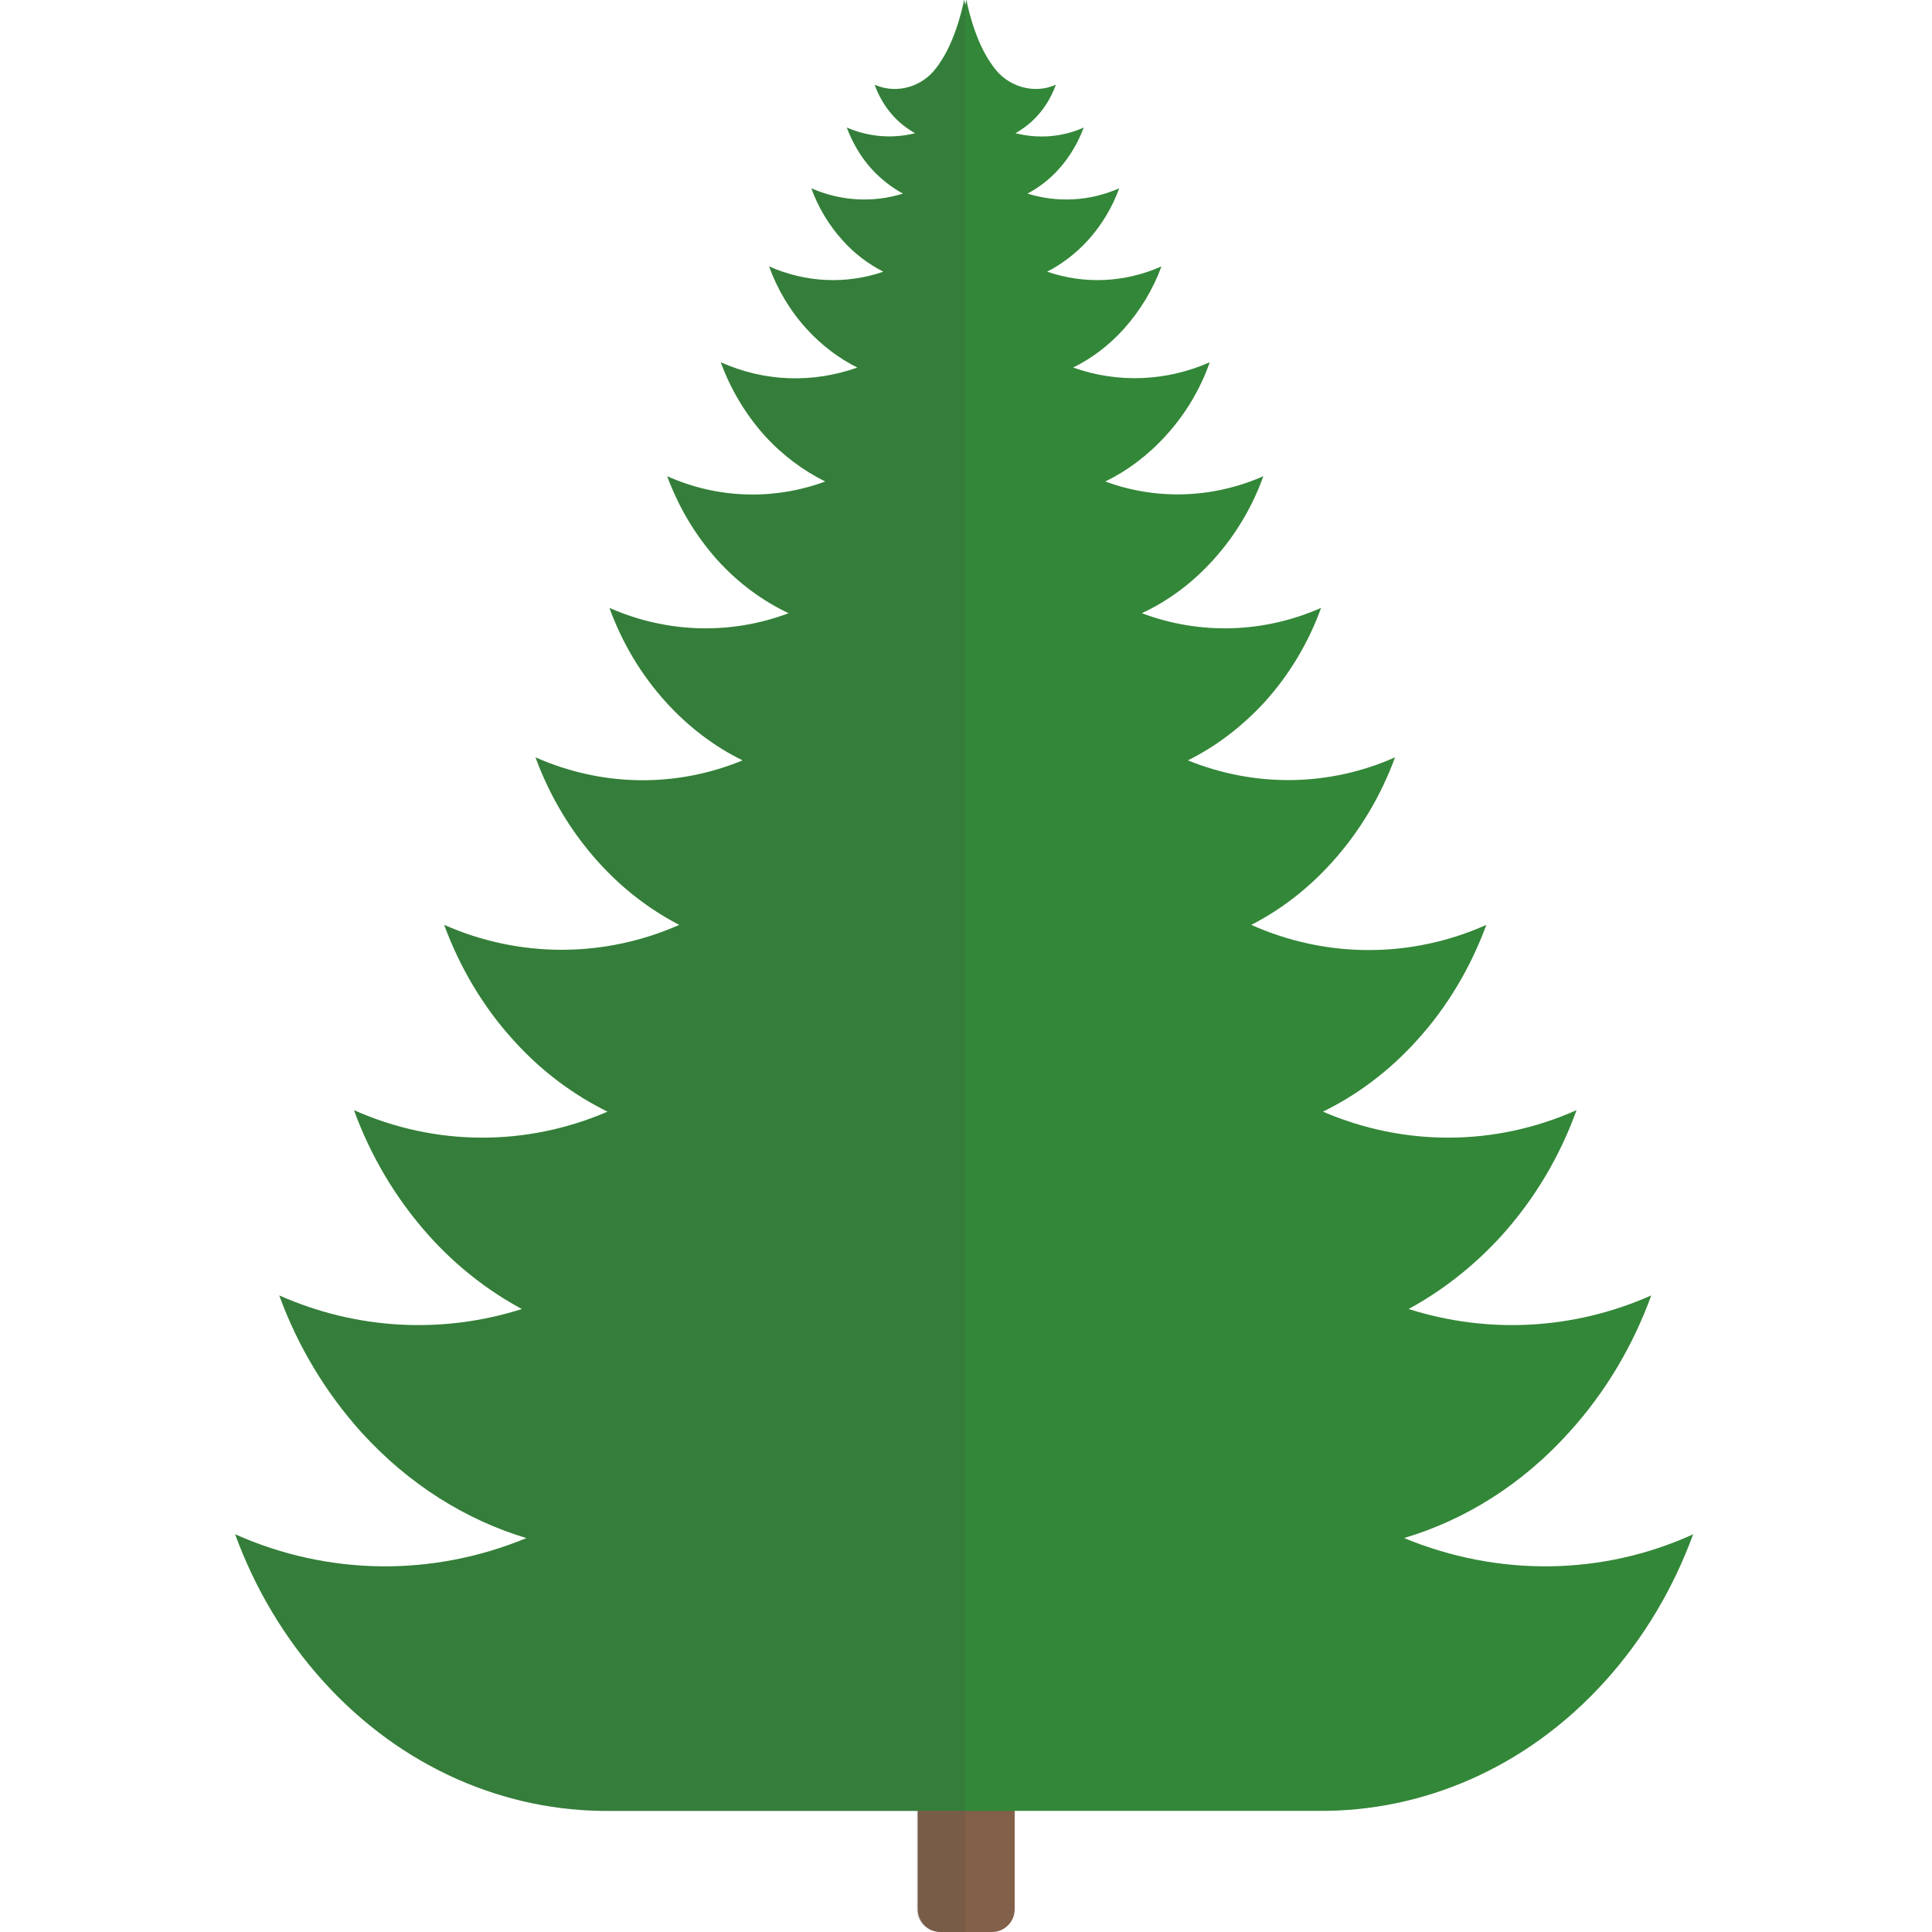
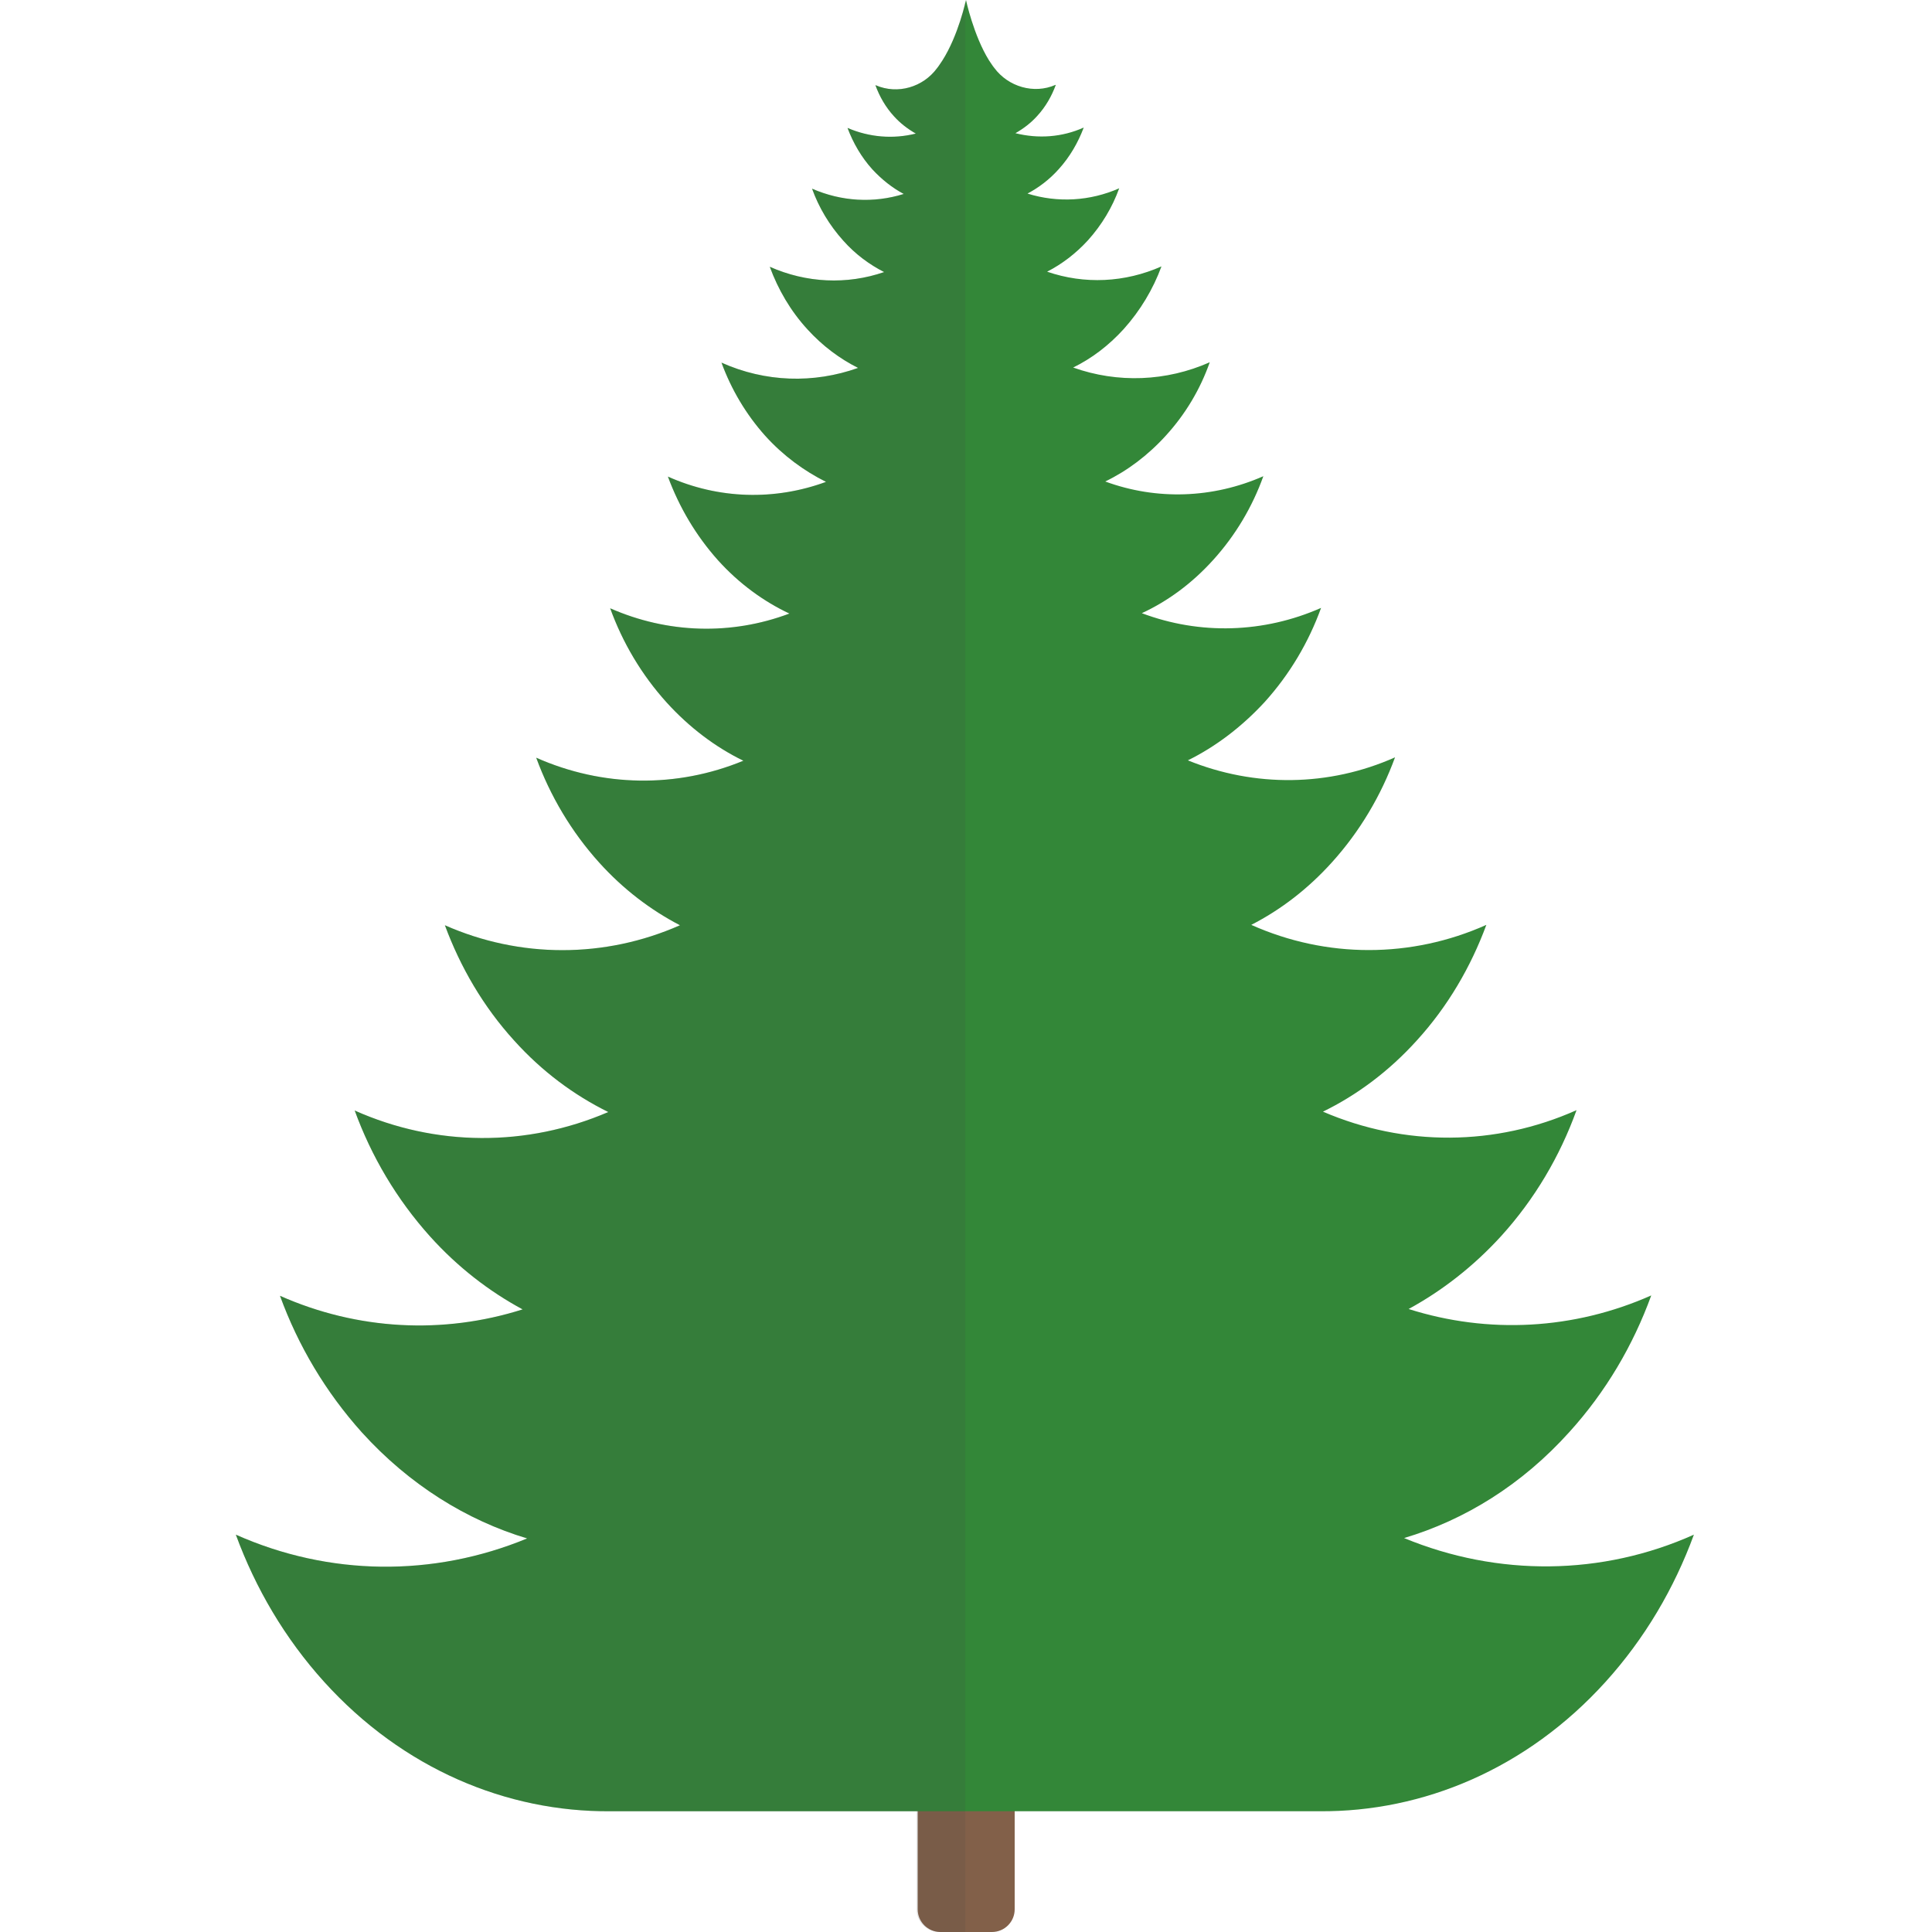
<svg xmlns="http://www.w3.org/2000/svg" version="1.1" x="0" y="0" viewBox="0 0 512 512" xml:space="preserve">
  <path d="M262.9 512h-13.7c-3.3 0-6-2.7-6-6v-36.1h25.7V506c0 3.3-2.7 6-6 6z" fill="#826049" />
-   <path d="M372.1 407.6c16.1-4.8 31.2-14.1 43.8-28.1 9.7-10.7 16.9-23 21.7-36.2-20.5 9.1-43.2 10.3-64.3 3.6 8.8-4.8 17.1-11.2 24.5-19.3 8.9-9.8 15.6-21.2 20-33.4-21.5 9.6-45.6 9.7-67.2.4 9-4.4 17.5-10.7 24.9-18.9 8.2-9 14.3-19.5 18.4-30.6-19.9 8.9-42.4 8.9-62.3 0 7.8-4 15-9.5 21.4-16.6 7.4-8.2 13-17.7 16.7-27.8-17.5 7.8-37.2 8-54.9.8 7.3-3.6 14.2-8.8 20.3-15.4 6.7-7.4 11.7-15.9 15-25-15.2 6.7-32.1 7.2-47.5 1.4 6.9-3.2 13.3-7.9 18.9-14.1 5.9-6.5 10.4-14.1 13.3-22.2-13.4 5.9-28.3 6.4-41.9 1.4 5.8-2.8 11.3-6.9 16.1-12.2 5.2-5.7 9.1-12.3 11.6-19.4-11.5 5.1-24.4 5.6-36.2 1.4 4.9-2.4 9.4-5.8 13.4-10.2 4.4-4.9 7.8-10.6 10-16.6-9.7 4.3-20.4 4.8-30.3 1.4 3.9-2 7.6-4.8 10.8-8.3 3.7-4.1 6.5-8.8 8.3-13.8-7.7 3.4-16.3 3.9-24.3 1.4 3-1.6 5.8-3.7 8.3-6.5 2.9-3.2 5.1-7 6.6-11-5.8 2.6-12.1 3-18.1 1.5 2.1-1.2 4.1-2.7 5.8-4.6 2.2-2.4 3.8-5.2 4.9-8.2h-.1c-5.7 2.5-12.5.5-16.2-4.5-.5-.6-.9-1.3-1.4-2-4.3-6.6-6-16.1-6-16.1s-.1.6-.3 1.5l-.3-1.5s-1.7 9.4-6 16.1c-.5.7-.9 1.4-1.4 2-3.7 5-10.4 7-16.2 4.5h-.1c1.1 3 2.7 5.8 4.9 8.2 1.7 1.9 3.7 3.4 5.8 4.6-6 1.5-12.3 1-18.1-1.5 1.5 4 3.7 7.8 6.6 11 2.5 2.7 5.3 4.9 8.3 6.5-8 2.5-16.5 2-24.3-1.4 1.8 5 4.6 9.7 8.3 13.8 3.2 3.6 6.9 6.3 10.8 8.3-9.9 3.4-20.6 2.9-30.3-1.4 2.2 6 5.5 11.7 10 16.6 4 4.4 8.6 7.8 13.4 10.2-11.8 4.2-24.6 3.8-36.2-1.4 2.6 7.1 6.5 13.7 11.6 19.4 4.8 5.3 10.3 9.3 16.1 12.2-13.6 5-28.5 4.6-41.9-1.4 3 8.1 7.4 15.6 13.3 22.2 5.6 6.2 12.1 10.9 18.9 14.1-15.4 5.8-32.3 5.3-47.5-1.4 3.3 9.1 8.3 17.6 15 25 6 6.6 12.9 11.8 20.3 15.4-17.7 7.3-37.3 7-54.9-.8 3.7 10.1 9.3 19.6 16.7 27.8 6.4 7.1 13.7 12.6 21.4 16.6-19.9 8.8-42.4 8.8-62.3 0 4.1 11.1 10.2 21.6 18.4 30.6 7.4 8.2 15.8 14.4 24.9 18.9-21.6 9.3-45.7 9.2-67.2-.4 4.4 12.1 11.1 23.5 20 33.4 7.3 8.1 15.6 14.5 24.5 19.3-21.1 6.7-43.8 5.5-64.3-3.6 4.8 13.2 12.1 25.5 21.7 36.2 12.6 13.9 27.8 23.3 43.8 28.1-24.9 10.3-52.5 10-77.2-1 5.2 14.2 13 27.5 23.4 39 20.9 23.1 48.4 34.5 75.8 34.3h188c27.4.2 54.9-11.2 75.8-34.3 10.4-11.5 18.2-24.8 23.4-39-24.1 11-51.7 11.3-76.6 1z" fill="#338738" />
-   <path d="M255.7 0s-1.7 9.4-6 16.1c-.5.7-.9 1.4-1.4 2-3.7 5-10.4 7-16.2 4.5h-.1c1.1 3 2.7 5.8 4.9 8.2 1.7 1.9 3.7 3.4 5.8 4.6-6 1.5-12.3 1-18.1-1.5 1.5 4 3.7 7.8 6.6 11 2.5 2.7 5.3 4.9 8.3 6.5-8 2.5-16.5 2-24.3-1.4 1.8 5 4.6 9.7 8.3 13.8 3.2 3.6 6.9 6.3 10.8 8.3-9.9 3.4-20.6 2.9-30.3-1.4 2.2 6 5.5 11.7 10 16.6 4 4.4 8.6 7.8 13.4 10.2-11.8 4.2-24.6 3.8-36.2-1.4 2.6 7.1 6.5 13.7 11.6 19.4 4.8 5.3 10.3 9.3 16.1 12.2-13.6 5-28.5 4.6-41.9-1.4 3 8.1 7.4 15.6 13.3 22.2 5.6 6.2 12.1 10.9 18.9 14.1-15.4 5.8-32.3 5.3-47.5-1.4 3.3 9.1 8.3 17.6 15 25 6 6.6 12.9 11.8 20.3 15.4-17.7 7.3-37.3 7-54.9-.8 3.7 10.1 9.3 19.6 16.7 27.8 6.4 7.1 13.7 12.6 21.4 16.6-19.9 8.8-42.4 8.8-62.3 0 4.1 11.1 10.2 21.6 18.4 30.6 7.4 8.2 15.8 14.4 24.9 18.9-21.6 9.3-45.7 9.2-67.2-.4 4.4 12.1 11.1 23.5 20 33.4 7.3 8.1 15.6 14.5 24.5 19.3-21.1 6.7-43.8 5.5-64.3-3.6 4.8 13.2 12.1 25.5 21.7 36.2 12.6 13.9 27.8 23.3 43.8 28.1-24.9 10.3-52.5 10-77.2-1 5.2 14.2 13 27.5 23.4 39 20.9 23.1 48.4 34.5 75.8 34.3h81.2v26c0 3.3 2.7 6 6 6h6.9V1.5c0-.9-.1-1.5-.1-1.5z" opacity=".15" fill="#444" />
+   <path d="M372.1 407.6c16.1-4.8 31.2-14.1 43.8-28.1 9.7-10.7 16.9-23 21.7-36.2-20.5 9.1-43.2 10.3-64.3 3.6 8.8-4.8 17.1-11.2 24.5-19.3 8.9-9.8 15.6-21.2 20-33.4-21.5 9.6-45.6 9.7-67.2.4 9-4.4 17.5-10.7 24.9-18.9 8.2-9 14.3-19.5 18.4-30.6-19.9 8.9-42.4 8.9-62.3 0 7.8-4 15-9.5 21.4-16.6 7.4-8.2 13-17.7 16.7-27.8-17.5 7.8-37.2 8-54.9.8 7.3-3.6 14.2-8.8 20.3-15.4 6.7-7.4 11.7-15.9 15-25-15.2 6.7-32.1 7.2-47.5 1.4 6.9-3.2 13.3-7.9 18.9-14.1 5.9-6.5 10.4-14.1 13.3-22.2-13.4 5.9-28.3 6.4-41.9 1.4 5.8-2.8 11.3-6.9 16.1-12.2 5.2-5.7 9.1-12.3 11.6-19.4-11.5 5.1-24.4 5.6-36.2 1.4 4.9-2.4 9.4-5.8 13.4-10.2 4.4-4.9 7.8-10.6 10-16.6-9.7 4.3-20.4 4.8-30.3 1.4 3.9-2 7.6-4.8 10.8-8.3 3.7-4.1 6.5-8.8 8.3-13.8-7.7 3.4-16.3 3.9-24.3 1.4 3-1.6 5.8-3.7 8.3-6.5 2.9-3.2 5.1-7 6.6-11-5.8 2.6-12.1 3-18.1 1.5 2.1-1.2 4.1-2.7 5.8-4.6 2.2-2.4 3.8-5.2 4.9-8.2h-.1c-5.7 2.5-12.5.5-16.2-4.5-.5-.6-.9-1.3-1.4-2C258 9.4 256 0 256 0s-2 9.4-6.3 16.1c-.5.7-.9 1.4-1.4 2-3.7 5-10.4 7-16.2 4.5h-.1c1.1 3 2.7 5.8 4.9 8.2 1.7 1.9 3.7 3.4 5.8 4.6-6 1.5-12.3 1-18.1-1.5 1.5 4 3.7 7.8 6.6 11 2.5 2.7 5.3 4.9 8.3 6.5-8 2.5-16.5 2-24.3-1.4 1.8 5 4.6 9.7 8.3 13.8 3.2 3.6 6.9 6.3 10.8 8.3-9.9 3.4-20.6 2.9-30.3-1.4 2.2 6 5.5 11.7 10 16.6 4 4.4 8.6 7.8 13.4 10.2-11.8 4.2-24.6 3.8-36.2-1.4 2.6 7.1 6.5 13.7 11.6 19.4 4.8 5.3 10.3 9.3 16.1 12.2-13.6 5-28.5 4.6-41.9-1.4 3 8.1 7.4 15.6 13.3 22.2 5.6 6.2 12.1 10.9 18.9 14.1-15.4 5.8-32.3 5.3-47.5-1.4 3.3 9.1 8.3 17.6 15 25 6 6.6 12.9 11.8 20.3 15.4-17.7 7.3-37.3 7-54.9-.8 3.7 10.1 9.3 19.6 16.7 27.8 6.4 7.1 13.7 12.6 21.4 16.6-19.9 8.8-42.4 8.8-62.3 0 4.1 11.1 10.2 21.6 18.4 30.6 7.4 8.2 15.8 14.4 24.9 18.9-21.6 9.3-45.7 9.2-67.2-.4 4.4 12.1 11.1 23.5 20 33.4 7.3 8.1 15.6 14.5 24.5 19.3-21.1 6.7-43.8 5.5-64.3-3.6 4.8 13.2 12.1 25.5 21.7 36.2 12.6 13.9 27.8 23.3 43.8 28.1-24.9 10.3-52.5 10-77.2-1 5.2 14.2 13 27.5 23.4 39 20.9 23.1 48.4 34.5 75.8 34.3h188c27.4.2 54.9-11.2 75.8-34.3 10.4-11.5 18.2-24.8 23.4-39-24.3 10.9-51.9 11.2-76.8.9z" fill="#338738" />
+   <path d="M249.7 16.1c-.5.7-.9 1.4-1.4 2-3.7 5-10.4 7-16.2 4.5h-.1c1.1 3 2.7 5.8 4.9 8.2 1.7 1.9 3.7 3.4 5.8 4.6-6 1.5-12.3 1-18.1-1.5 1.5 4 3.7 7.8 6.6 11 2.5 2.7 5.3 4.9 8.3 6.5-8 2.5-16.5 2-24.3-1.4 1.8 5 4.6 9.7 8.3 13.8 3.2 3.6 6.9 6.3 10.8 8.3-9.9 3.4-20.6 2.9-30.3-1.4 2.2 6 5.5 11.7 10 16.6 4 4.4 8.6 7.8 13.4 10.2-11.8 4.2-24.6 3.8-36.2-1.4 2.6 7.1 6.5 13.7 11.6 19.4 4.8 5.3 10.3 9.3 16.1 12.2-13.6 5-28.5 4.6-41.9-1.4 3 8.1 7.4 15.6 13.3 22.2 5.6 6.2 12.1 10.9 18.9 14.1-15.4 5.8-32.3 5.3-47.5-1.4 3.3 9.1 8.3 17.6 15 25 6 6.6 12.9 11.8 20.3 15.4-17.7 7.3-37.3 7-54.9-.8 3.7 10.1 9.3 19.6 16.7 27.8 6.4 7.1 13.7 12.6 21.4 16.6-19.9 8.8-42.4 8.8-62.3 0 4.1 11.1 10.2 21.6 18.4 30.6 7.4 8.2 15.8 14.4 24.9 18.9-21.6 9.3-45.7 9.2-67.2-.4 4.4 12.1 11.1 23.5 20 33.4 7.3 8.1 15.6 14.5 24.5 19.3-21.1 6.7-43.8 5.5-64.3-3.6 4.8 13.2 12.1 25.5 21.7 36.2 12.6 13.9 27.8 23.3 43.8 28.1-24.9 10.3-52.5 10-77.2-1 5.2 14.2 13 27.5 23.4 39 20.9 23.1 48.4 34.5 75.8 34.3h81.2v26c0 3.3 2.7 6 6 6h6.9V0c.2 0-1.8 9.4-6.1 16.1z" opacity=".15" fill="#444" />
</svg>
